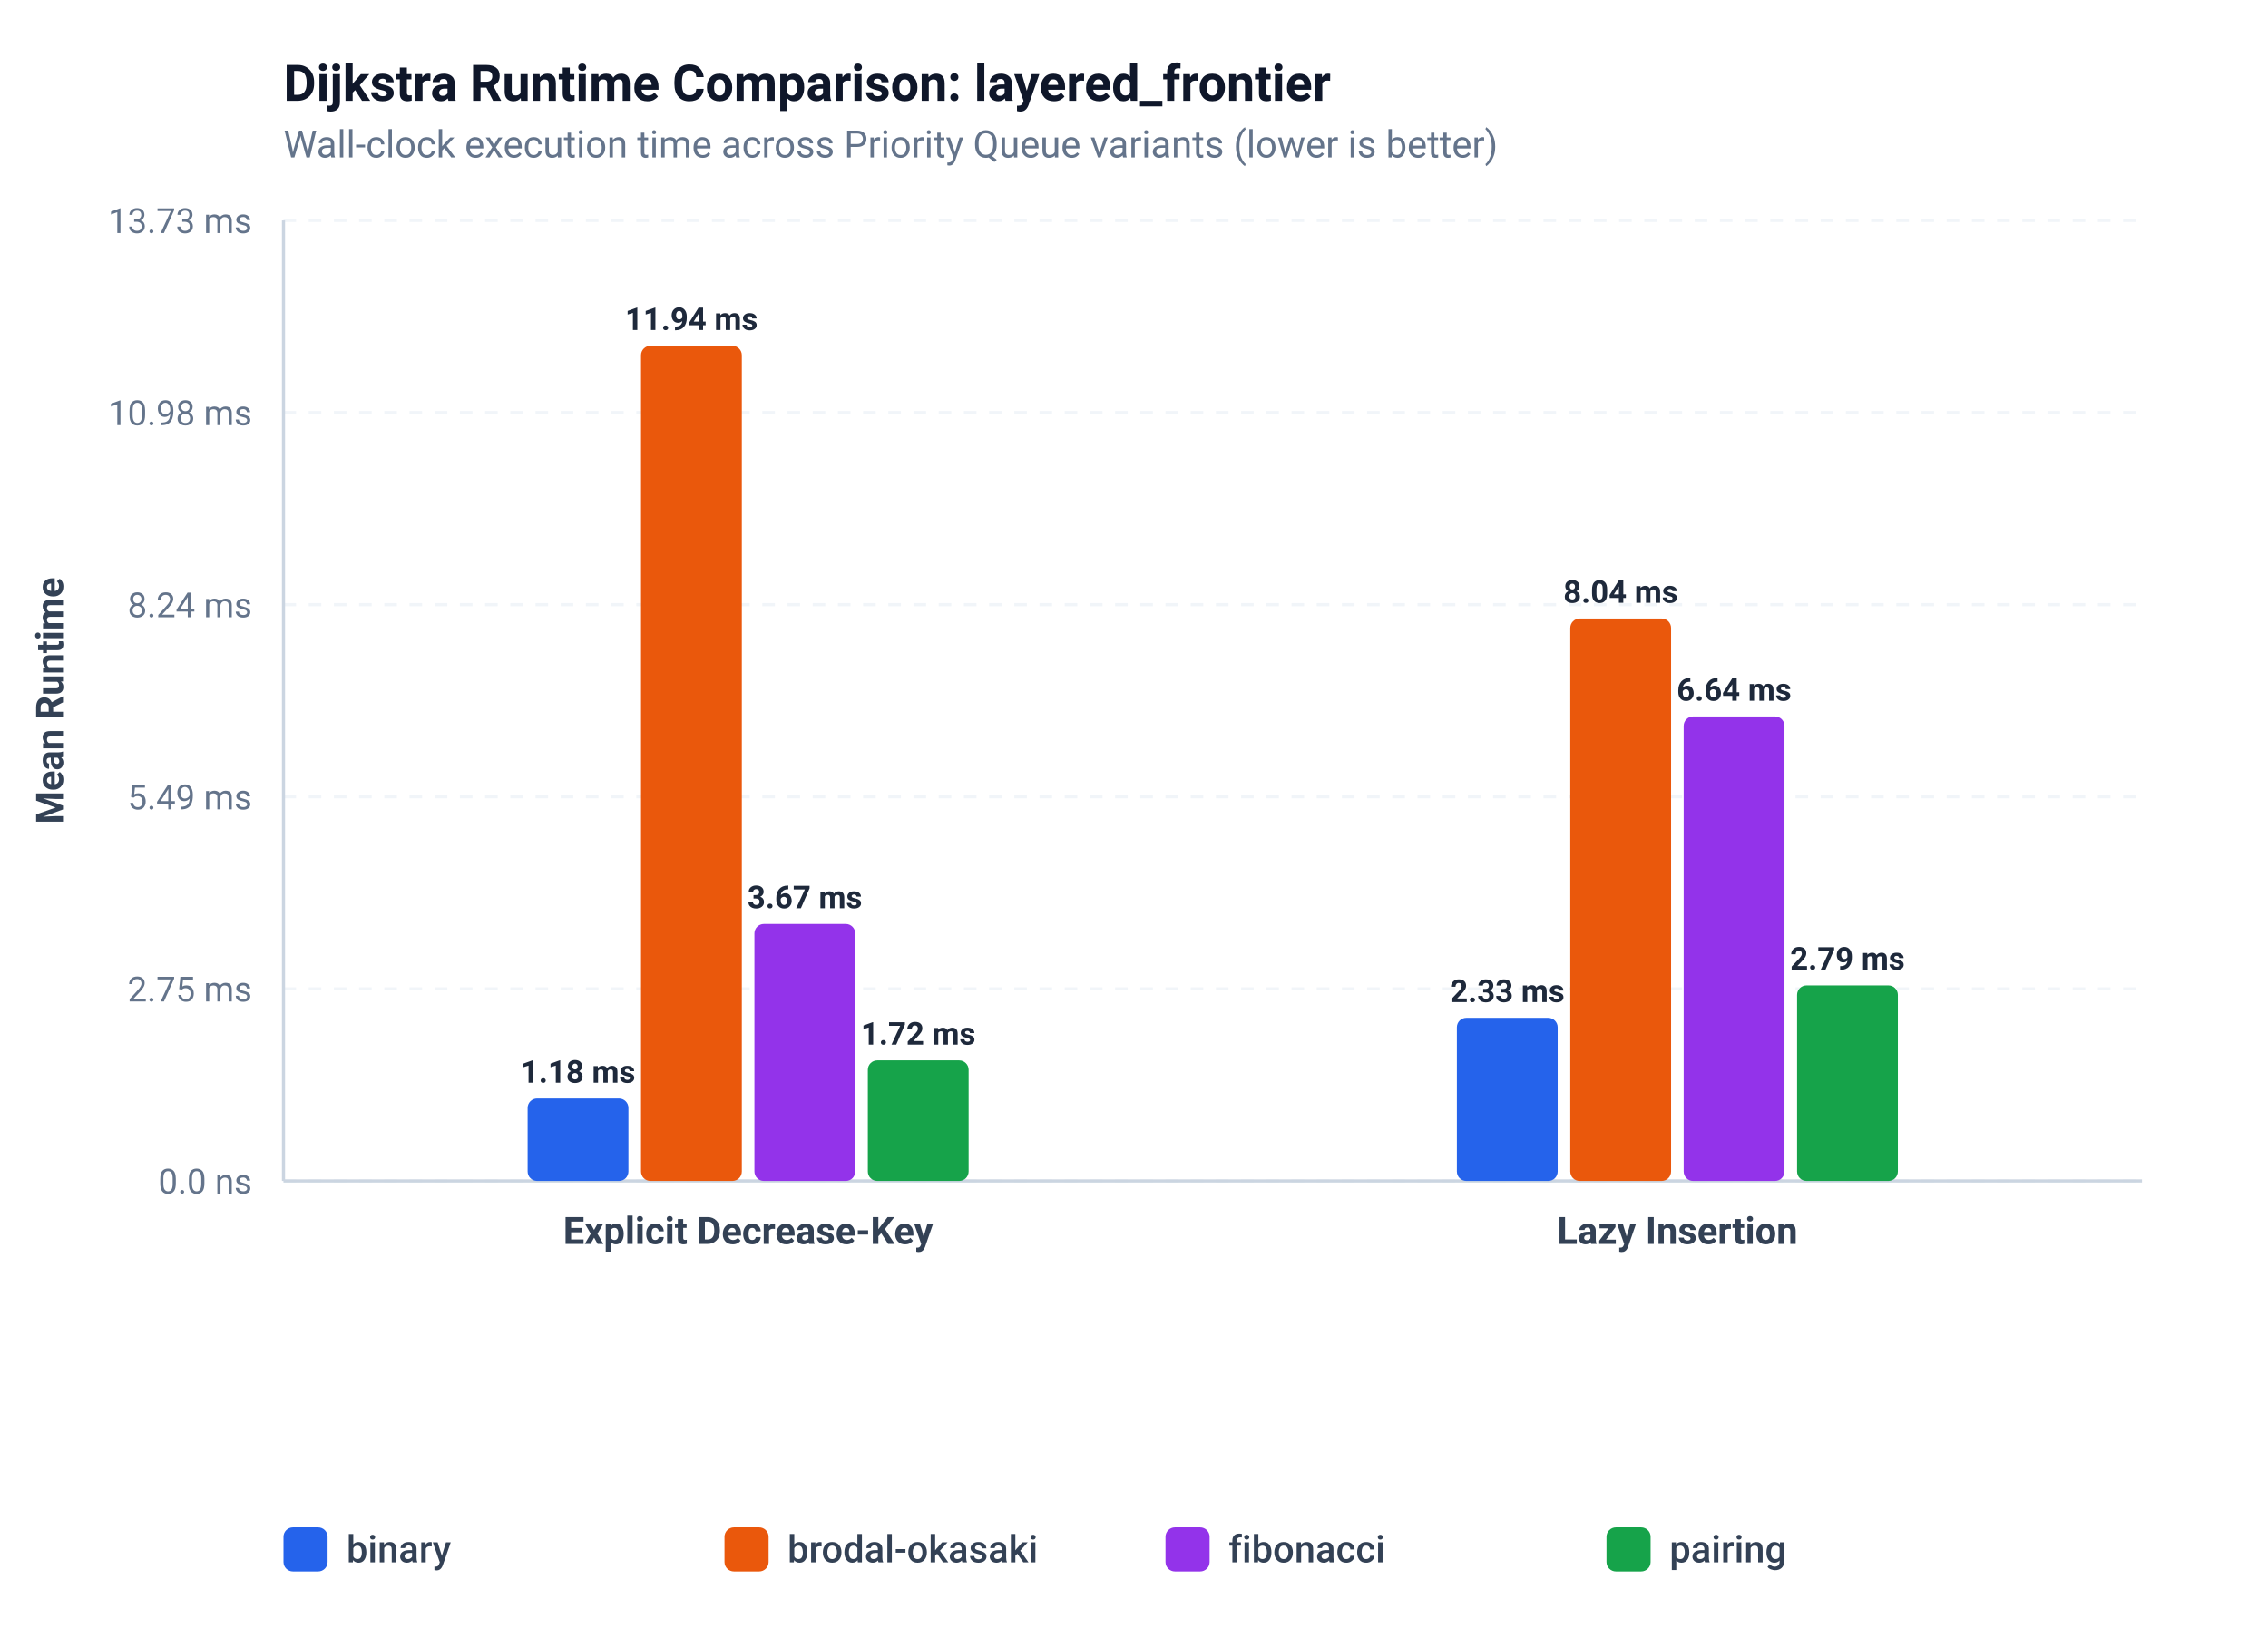
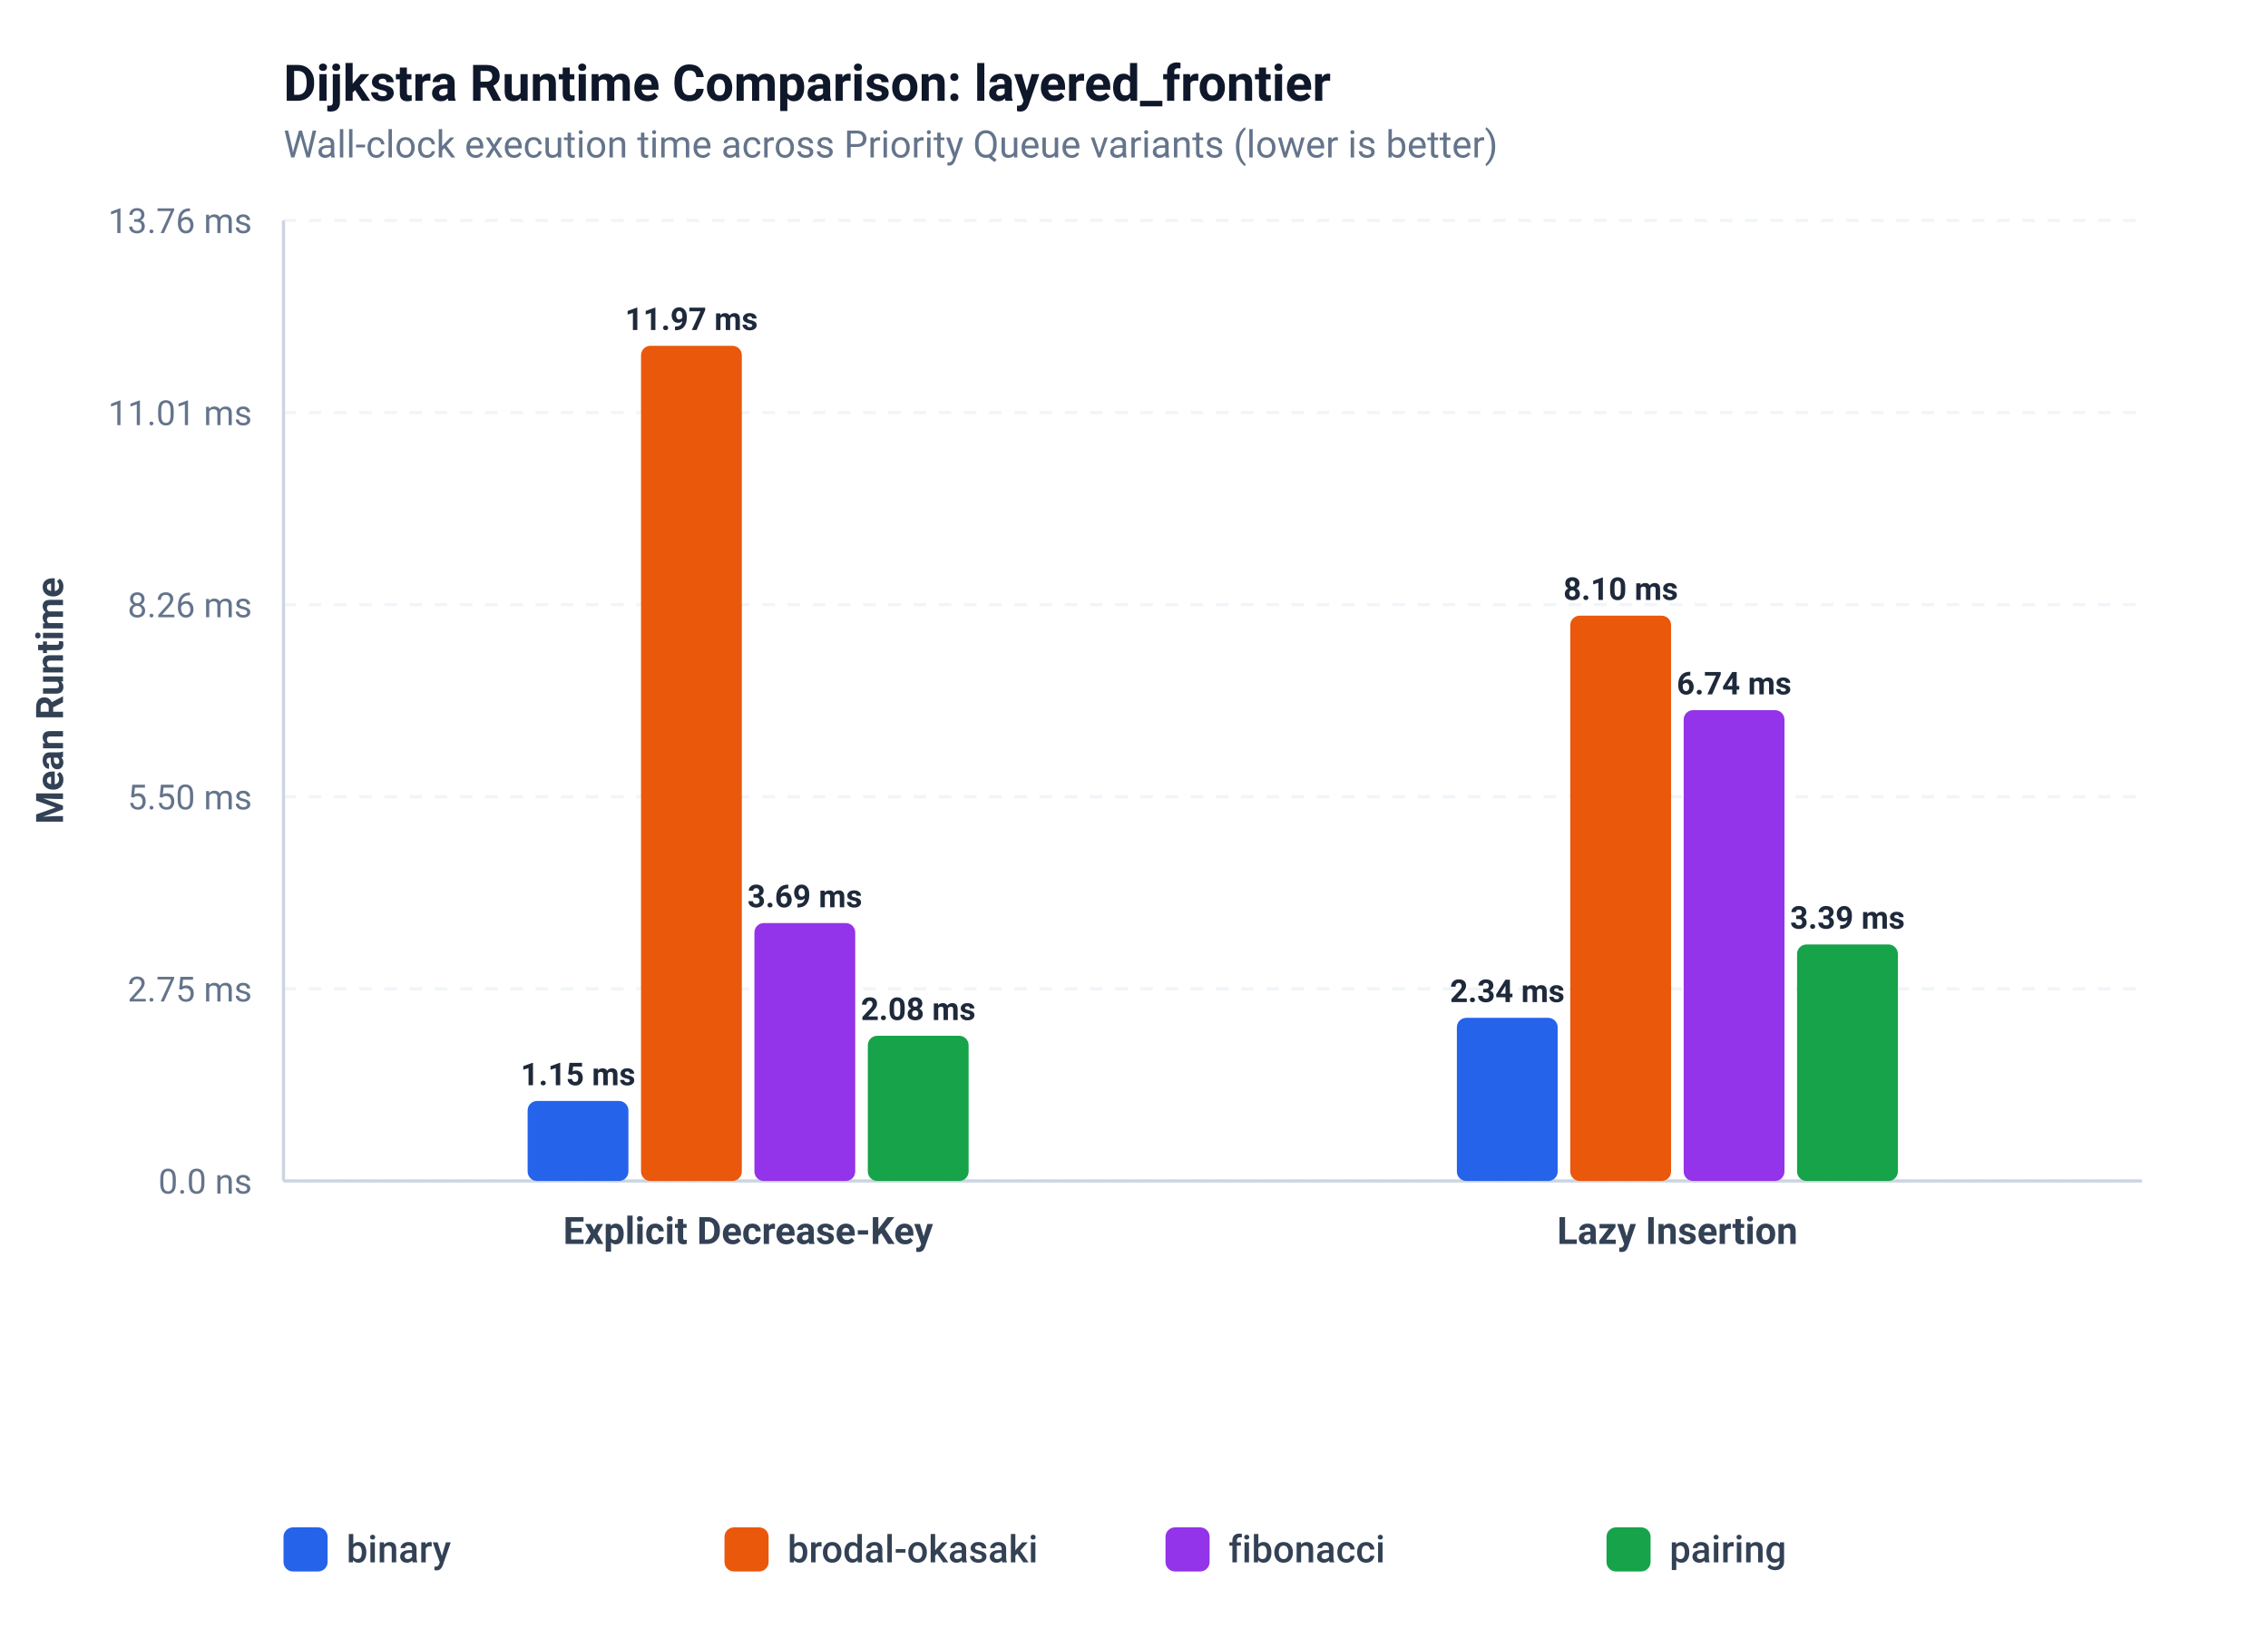
<svg xmlns="http://www.w3.org/2000/svg" viewBox="0 0 720 520" width="720" height="520" style="background-color: #ffffff; font-family: -apple-system, BlinkMacSystemFont, Segoe UI, Roboto, sans-serif;">
  <defs>
    <style>
    .axis { stroke: #CBD5E1; stroke-width: 1; }
    .grid { stroke: #F1F5F9; stroke-width: 1; stroke-dasharray: 4,4; }
    .baseline { stroke: #EF4444; stroke-width: 1.5; stroke-dasharray: 3,3; }
    .tick-label { font-size: 11px; fill: #64748B; }
    .axis-title { font-size: 12px; font-weight: 600; fill: #334155; }
    .chart-title { font-size: 16px; font-weight: 700; fill: #0F172A; }
    .chart-subtitle { font-size: 12px; fill: #64748B; }
    .bar-label { font-size: 9px; font-weight: 600; fill: #1E293B; text-anchor: middle; }
    .legend-text { font-size: 12px; fill: #334155; font-weight: 500; dominant-baseline: central; }
    .bar-label { font-size: 10px; font-weight: 600; fill: #1E293B; text-anchor: middle; }
  </style>
  </defs>
  <text x="90" y="32" class="chart-title">Dijkstra Runtime Comparison: layered_frontier</text>
  <text x="90" y="50" class="chart-subtitle">Wall-clock execution time across Priority Queue variants (lower is better)</text>
  <line x1="90" y1="375.0" x2="680" y2="375.0" class="grid" />
  <text x="80" y="379.0" class="tick-label" text-anchor="end">0.0 ns</text>
  <line x1="90" y1="314.0" x2="680" y2="314.0" class="grid" />
  <text x="80" y="318.0" class="tick-label" text-anchor="end">2.75 ms</text>
  <line x1="90" y1="253.0" x2="680" y2="253.0" class="grid" />
-   <text x="80" y="257.0" class="tick-label" text-anchor="end">5.49 ms</text>
+   <text x="80" y="257.0" class="tick-label" text-anchor="end">5.50 ms</text>
  <line x1="90" y1="192.0" x2="680" y2="192.0" class="grid" />
-   <text x="80" y="196.0" class="tick-label" text-anchor="end">8.24 ms</text>
+   <text x="80" y="196.0" class="tick-label" text-anchor="end">8.26 ms</text>
  <line x1="90" y1="131.0" x2="680" y2="131.0" class="grid" />
-   <text x="80" y="135.0" class="tick-label" text-anchor="end">10.98 ms</text>
+   <text x="80" y="135.0" class="tick-label" text-anchor="end">11.01 ms</text>
  <line x1="90" y1="70.0" x2="680" y2="70.0" class="grid" />
-   <text x="80" y="74.0" class="tick-label" text-anchor="end">13.73 ms</text>
+   <text x="80" y="74.0" class="tick-label" text-anchor="end">13.76 ms</text>
  <line x1="90" y1="70" x2="90" y2="375" class="axis" />
  <line x1="90" y1="375" x2="680" y2="375" class="axis" />
  <text x="-222.5" y="20" class="axis-title" text-anchor="middle" transform="rotate(-90)">Mean Runtime</text>
  <text x="237.5" y="395" class="axis-title" font-size="11px" text-anchor="middle">Explicit Decrease-Key</text>
-   <rect x="167.5" y="348.8" width="32.0" height="26.2" fill="#2563EB" rx="3" ry="3" />
-   <text x="183.5" y="343.8" class="bar-label">1.18 ms</text>
+   <rect x="167.5" y="349.6" width="32.0" height="25.4" fill="#2563EB" rx="3" ry="3" />
+   <text x="183.5" y="344.6" class="bar-label">1.15 ms</text>
  <rect x="203.5" y="109.8" width="32.0" height="265.2" fill="#EA580C" rx="3" ry="3" />
-   <text x="219.5" y="104.8" class="bar-label">11.94 ms</text>
-   <rect x="239.5" y="293.4" width="32.0" height="81.6" fill="#9333EA" rx="3" ry="3" />
-   <text x="255.5" y="288.4" class="bar-label">3.67 ms</text>
-   <rect x="275.5" y="336.7" width="32.0" height="38.3" fill="#16A34A" rx="3" ry="3" />
-   <text x="291.5" y="331.7" class="bar-label">1.72 ms</text>
+   <text x="219.5" y="104.8" class="bar-label">11.97 ms</text>
+   <rect x="239.5" y="293.1" width="32.0" height="81.9" fill="#9333EA" rx="3" ry="3" />
+   <text x="255.5" y="288.1" class="bar-label">3.69 ms</text>
+   <rect x="275.5" y="328.9" width="32.0" height="46.1" fill="#16A34A" rx="3" ry="3" />
+   <text x="291.5" y="323.9" class="bar-label">2.08 ms</text>
  <text x="532.5" y="395" class="axis-title" font-size="11px" text-anchor="middle">Lazy Insertion</text>
  <rect x="462.5" y="323.2" width="32.0" height="51.8" fill="#2563EB" rx="3" ry="3" />
-   <text x="478.5" y="318.2" class="bar-label">2.33 ms</text>
-   <rect x="498.5" y="196.4" width="32.0" height="178.6" fill="#EA580C" rx="3" ry="3" />
-   <text x="514.5" y="191.4" class="bar-label">8.04 ms</text>
-   <rect x="534.5" y="227.5" width="32.0" height="147.5" fill="#9333EA" rx="3" ry="3" />
-   <text x="550.5" y="222.5" class="bar-label">6.64 ms</text>
-   <rect x="570.5" y="312.9" width="32.0" height="62.1" fill="#16A34A" rx="3" ry="3" />
-   <text x="586.5" y="307.9" class="bar-label">2.79 ms</text>
+   <text x="478.5" y="318.2" class="bar-label">2.34 ms</text>
+   <rect x="498.5" y="195.5" width="32.0" height="179.5" fill="#EA580C" rx="3" ry="3" />
+   <text x="514.5" y="190.5" class="bar-label">8.10 ms</text>
+   <rect x="534.5" y="225.5" width="32.0" height="149.5" fill="#9333EA" rx="3" ry="3" />
+   <text x="550.5" y="220.5" class="bar-label">6.74 ms</text>
+   <rect x="570.5" y="299.9" width="32.0" height="75.1" fill="#16A34A" rx="3" ry="3" />
+   <text x="586.5" y="294.9" class="bar-label">3.39 ms</text>
  <rect x="90.0" y="485.0" width="14" height="14" fill="#2563EB" rx="3" ry="3" />
  <text x="110.0" y="492.0" class="legend-text">binary</text>
  <rect x="230.0" y="485.0" width="14" height="14" fill="#EA580C" rx="3" ry="3" />
  <text x="250.0" y="492.0" class="legend-text">brodal-okasaki</text>
  <rect x="370.0" y="485.0" width="14" height="14" fill="#9333EA" rx="3" ry="3" />
  <text x="390.0" y="492.0" class="legend-text">fibonacci</text>
  <rect x="510.0" y="485.0" width="14" height="14" fill="#16A34A" rx="3" ry="3" />
  <text x="530.0" y="492.0" class="legend-text">pairing</text>
</svg>
